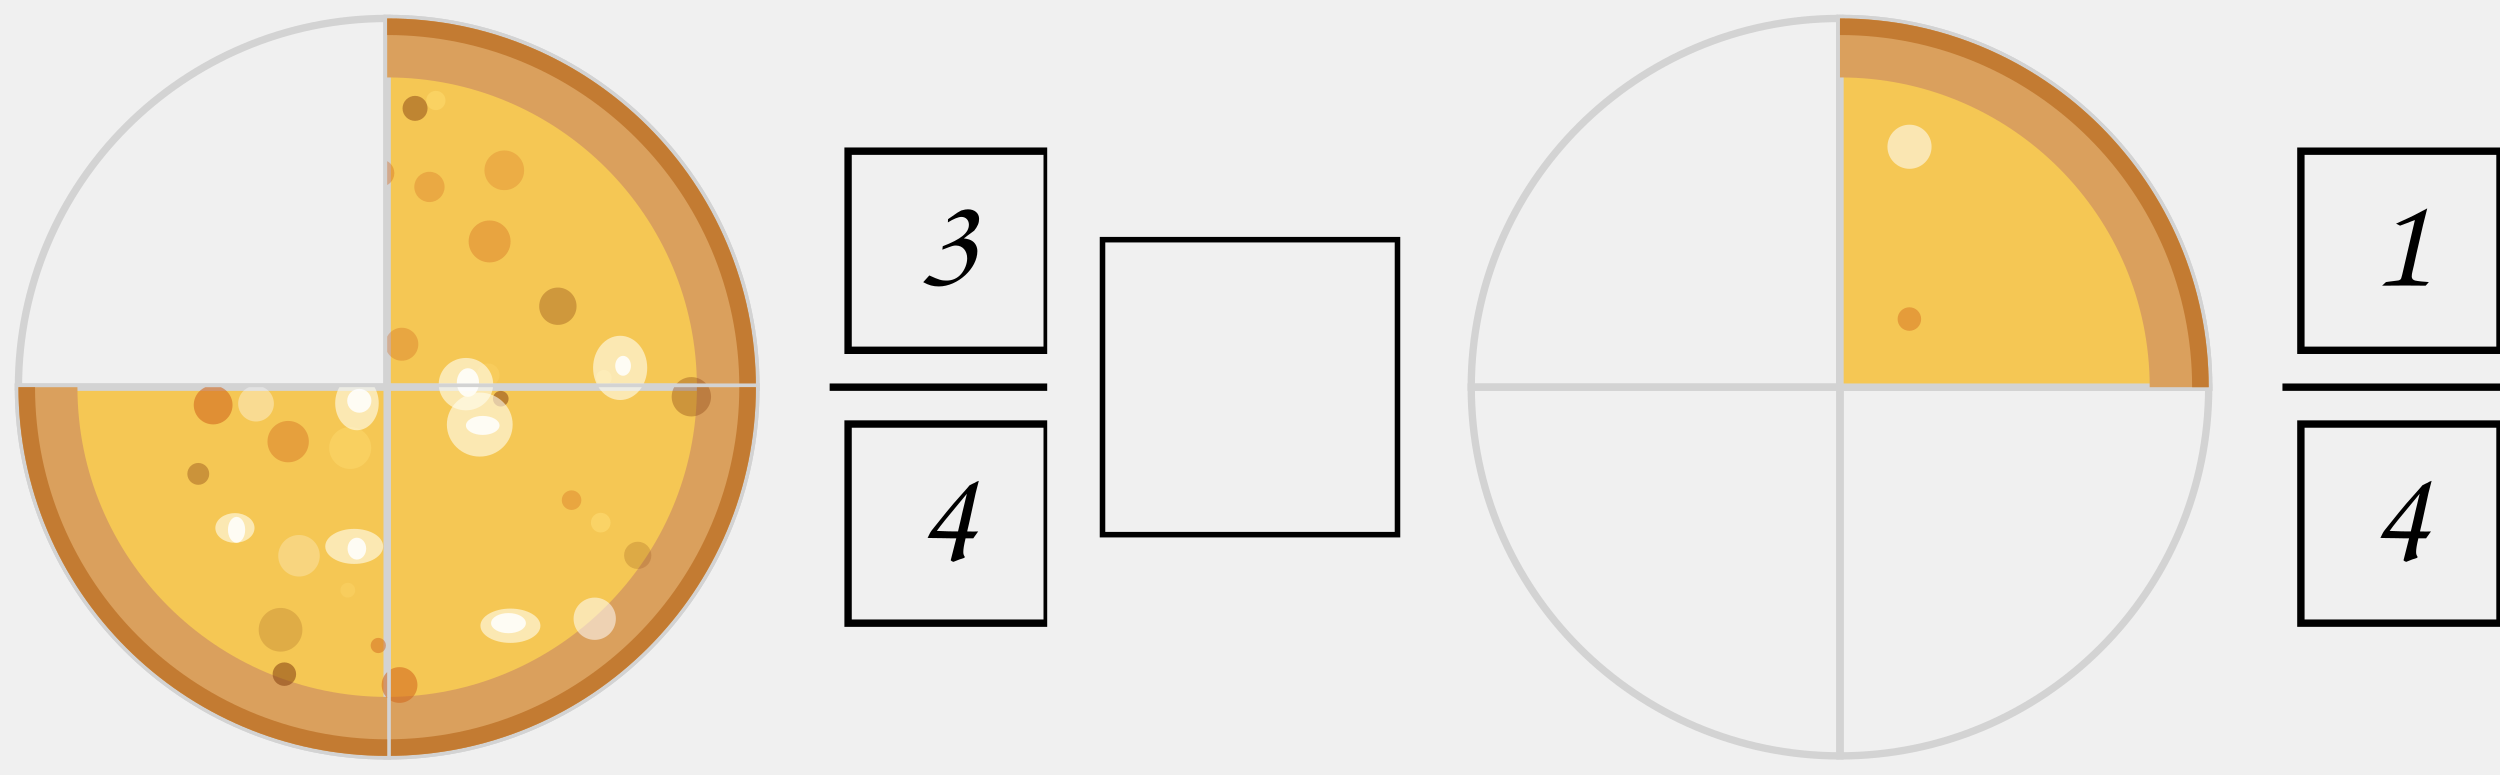
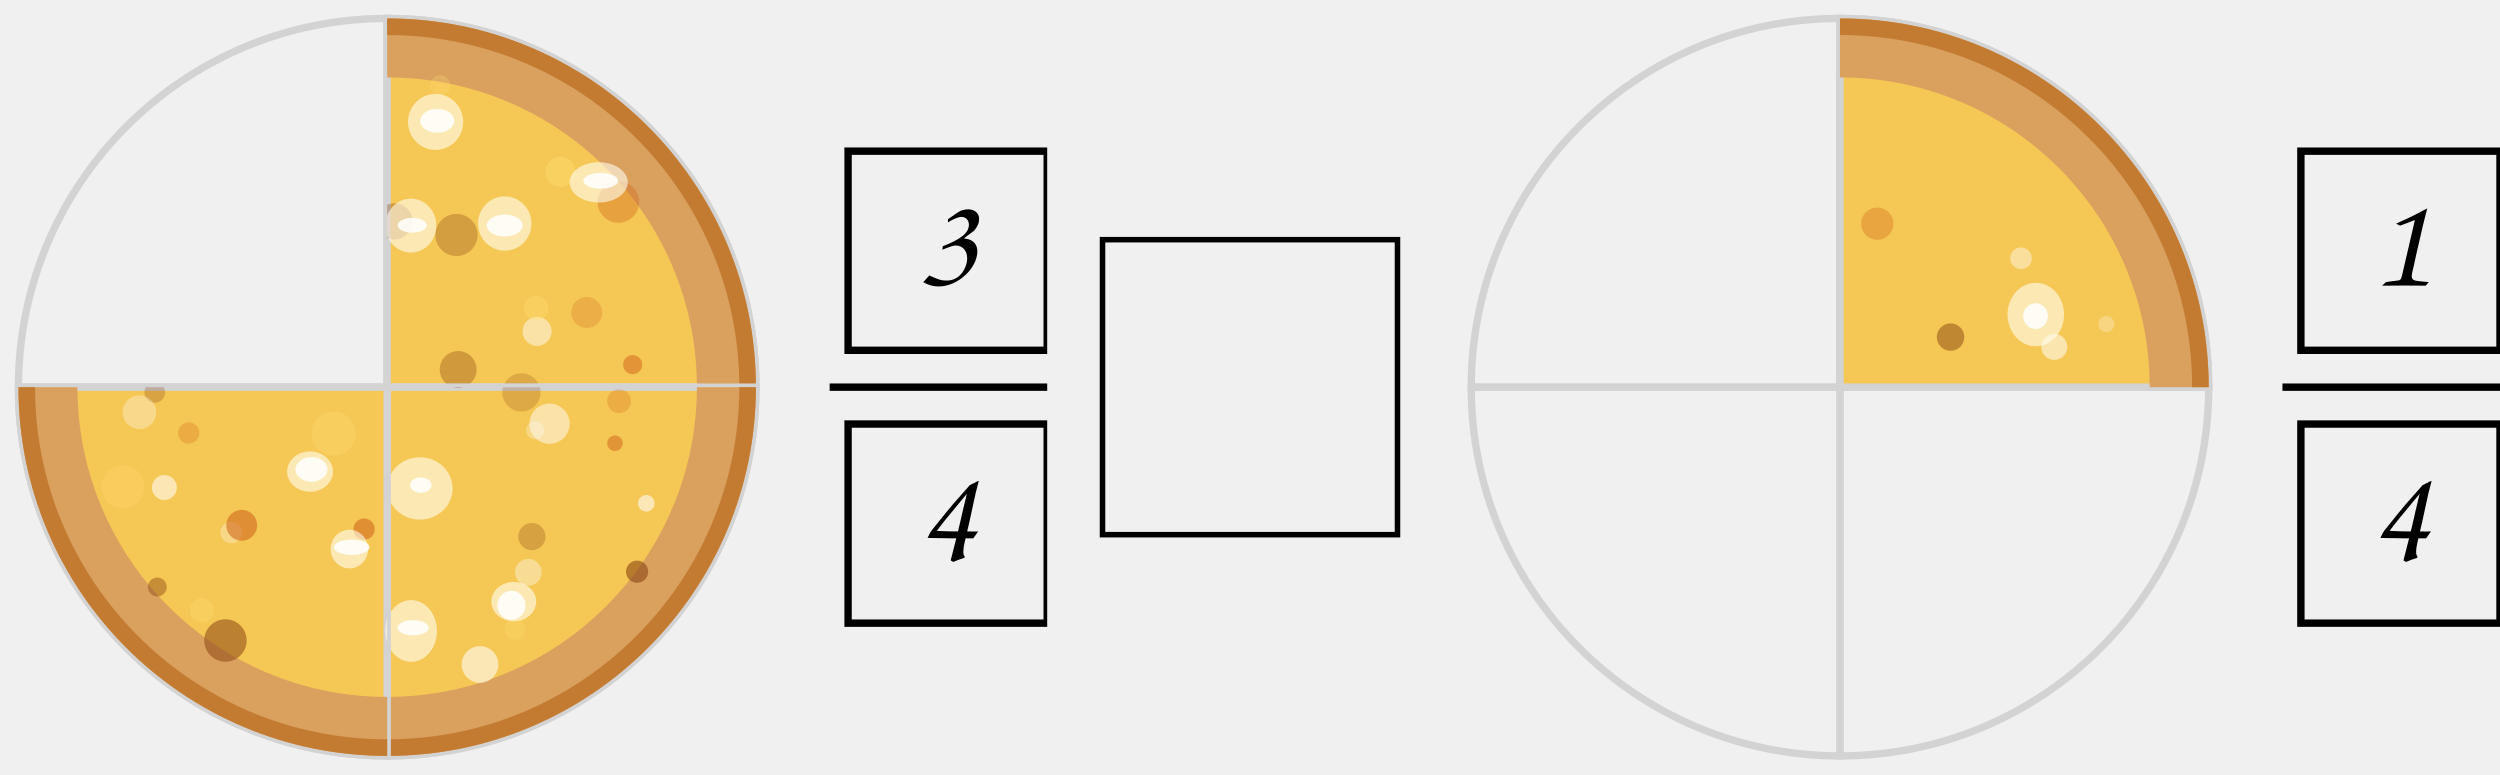
<svg xmlns="http://www.w3.org/2000/svg" xmlns:xlink="http://www.w3.org/1999/xlink" width="678.0" height="210.0">
  <svg x="0.0" y="0.0" width="284.0" height="210.0" viewBox="0 0 284.0 210">
    <defs>
-       <clipPath id="clip-4494200656-4494818256">
+       <clipPath id="clip-4536684368-4536260944">
        <path d="M105.0,105.0 L105.0,5.0 A100,100,0,0,1,205.0,105.0 Z" fill="none" />
      </clipPath>
-       <clipPath id="clip-4494200656-4494803408">
+       <clipPath id="clip-4536684368-4536268624">
        <path d="M105.0,105.0 L205.0,105.0 A100,100,0,0,1,105.0,205.0 Z" fill="none" />
      </clipPath>
-       <clipPath id="clip-4494200656-4494425424">
+       <clipPath id="clip-4536684368-4537142992">
        <path d="M105.0,105.0 L105.0,205.0 A100,100,0,0,1,5.0,105 Z" fill="none" />
      </clipPath>
    </defs>
    <g>
      <path d="M105.0,105.0 L105.0,5.0 A100,100,0,0,1,205.0,105.0 Z" fill="none" stroke="lightgray" stroke-width="2" />
      <path d="M105.0,105.0 L205.0,105.0 A100,100,0,0,1,105.0,205.0 Z" fill="none" stroke="lightgray" stroke-width="2" />
      <path d="M105.0,105.0 L105.0,205.0 A100,100,0,0,1,5.0,105 Z" fill="none" stroke="lightgray" stroke-width="2" />
      <path d="M105.0,105.0 L5.0,105 A100,100,0,0,1,105,5.0 Z" fill="none" stroke="lightgray" stroke-width="2" />
      <path d="M105.0,105.0 L105.0,5.0 A100,100,0,0,1,205.0,105.0 Z" fill="#F5C754" stroke="lightgray" stroke-width="2" />
-       <use xlink:href="#clip-4494200656-4494818256" />
-       <g clip-path="url(#clip-4494200656-4494818256)">
-         <circle cx="105.0" cy="105.0" r="92" stroke="#DAA05D" stroke-width="16" fill="none" />
-         <circle cx="105.0" cy="105.0" r="98" stroke="#C37B32" stroke-width="5" fill="none" />
-         <circle cx="78.151" cy="119.767" r="5.613" fill="#D2691E" fill-opacity="0.412" />
-         <circle cx="163.77" cy="102.479" r="2.125" fill="#FFDE75" fill-opacity="0.495" />
-         <circle cx="155.007" cy="135.643" r="2.653" fill="#D2691E" fill-opacity="0.355" />
-         <circle cx="112.562" cy="29.391" r="3.392" fill="#8B4513" fill-opacity="0.511" />
-         <circle cx="77.299" cy="45.277" r="2.66" fill="#FFFFFF" fill-opacity="0.486" />
-         <circle cx="77.12" cy="182.833" r="3.187" fill="#8B4513" fill-opacity="0.579" />
-         <circle cx="81.381" cy="55.018" r="3.438" fill="#8B4513" fill-opacity="0.235" />
-         <circle cx="187.499" cy="107.602" r="5.339" fill="#8B4513" fill-opacity="0.38" />
-         <circle cx="85.606" cy="47.74" r="3.437" fill="#FFFFFF" fill-opacity="0.568" />
-         <circle cx="90.513" cy="90.978" r="4.844" fill="#FFDE75" fill-opacity="0.544" />
-         <circle cx="151.296" cy="83.05" r="5.067" fill="#8B4513" fill-opacity="0.361" />
-         <circle cx="108.357" cy="185.775" r="4.852" fill="#D2691E" fill-opacity="0.576" />
-         <circle cx="93.016" cy="63.922" r="2.199" fill="#D2691E" fill-opacity="0.329" />
-         <circle cx="92.295" cy="94.89" r="3.527" fill="#FFDE75" fill-opacity="0.549" />
-         <circle cx="53.68" cy="68.686" r="5.084" fill="#FFDE75" fill-opacity="0.363" />
-         <circle cx="86.047" cy="54.649" r="4.188" fill="#FFDE75" fill-opacity="0.52" />
-         <circle cx="94.972" cy="121.491" r="5.695" fill="#FFDE75" fill-opacity="0.391" />
-         <circle cx="76.084" cy="170.795" r="5.931" fill="#8B4513" fill-opacity="0.204" />
-         <circle cx="132.78" cy="65.481" r="5.688" fill="#D2691E" fill-opacity="0.368" />
-         <circle cx="94.325" cy="160.06" r="2.006" fill="#FFDE75" fill-opacity="0.264" />
-         <circle cx="22.394" cy="89.059" r="4.015" fill="#FFFFFF" fill-opacity="0.469" />
-         <circle cx="118.206" cy="27.254" r="2.615" fill="#FFDE75" fill-opacity="0.459" />
-         <circle cx="63.929" cy="45.649" r="5.187" fill="#FFDE75" fill-opacity="0.249" />
-         <circle cx="116.464" cy="50.695" r="4.112" fill="#D2691E" fill-opacity="0.311" />
-         <circle cx="53.773" cy="128.52" r="2.967" fill="#8B4513" fill-opacity="0.397" />
-         <circle cx="132.368" cy="101.677" r="3.1" fill="#FFDE75" fill-opacity="0.26" />
-         <circle cx="103.263" cy="46.945" r="3.682" fill="#D2691E" fill-opacity="0.387" />
-         <circle cx="136.764" cy="46.19" r="5.384" fill="#D2691E" fill-opacity="0.272" />
-         <circle cx="70.651" cy="77.702" r="2.808" fill="#8B4513" fill-opacity="0.35" />
-         <circle cx="172.95" cy="150.616" r="3.7" fill="#8B4513" fill-opacity="0.224" />
-         <circle cx="24.948" cy="96.391" r="5.582" fill="#FFFFFF" fill-opacity="0.398" />
-         <circle cx="94.677" cy="54.671" r="2.409" fill="#FFFFFF" fill-opacity="0.501" />
-         <circle cx="102.594" cy="175.056" r="2.065" fill="#D2691E" fill-opacity="0.502" />
-         <circle cx="78.395" cy="85.491" r="3.508" fill="#8B4513" fill-opacity="0.221" />
-         <circle cx="91.585" cy="62.884" r="5.483" fill="#D2691E" fill-opacity="0.399" />
-         <circle cx="74.369" cy="98.051" r="5.039" fill="#8B4513" fill-opacity="0.464" />
-         <circle cx="81.093" cy="150.724" r="5.633" fill="#FFFFFF" fill-opacity="0.25" />
-         <circle cx="71.423" cy="78.966" r="4.692" fill="#8B4513" fill-opacity="0.327" />
-         <circle cx="57.805" cy="109.838" r="5.261" fill="#D2691E" fill-opacity="0.587" />
-         <circle cx="69.432" cy="109.468" r="4.844" fill="#FFFFFF" fill-opacity="0.367" />
-         <circle cx="108.977" cy="93.356" r="4.477" fill="#D2691E" fill-opacity="0.344" />
-         <circle cx="96.648" cy="97.767" r="4.054" fill="#FFDE75" fill-opacity="0.345" />
-         <circle cx="135.805" cy="108.135" r="2.124" fill="#8B4513" fill-opacity="0.541" />
-         <circle cx="161.288" cy="167.802" r="5.736" fill="#FFFFFF" fill-opacity="0.53" />
-         <circle cx="162.918" cy="141.738" r="2.663" fill="#FFDE75" fill-opacity="0.538" />
-         <ellipse cx="34.519" cy="92.431" rx="7.906" ry="5.3" fill="#FFFDF0" fill-opacity="0.6" />
-         <ellipse cx="34.826" cy="93.147" rx="2.628" ry="3.499" fill="#FFFFFF" fill-opacity="0.85" />
-         <ellipse cx="63.713" cy="143.185" rx="5.313" ry="4.024" fill="#FFFDF0" fill-opacity="0.6" />
-         <ellipse cx="64.156" cy="143.681" rx="2.335" ry="3.509" fill="#FFFFFF" fill-opacity="0.85" />
-         <ellipse cx="96.059" cy="148.183" rx="7.852" ry="4.755" fill="#FFFDF0" fill-opacity="0.6" />
-         <ellipse cx="96.784" cy="148.795" rx="2.522" ry="2.969" fill="#FFFFFF" fill-opacity="0.85" />
-         <ellipse cx="168.186" cy="99.774" rx="7.341" ry="8.712" fill="#FFFDF0" fill-opacity="0.6" />
-         <ellipse cx="168.98" cy="99.206" rx="2.138" ry="2.701" fill="#FFFFFF" fill-opacity="0.85" />
-         <ellipse cx="138.427" cy="169.703" rx="8.134" ry="4.654" fill="#FFFDF0" fill-opacity="0.6" />
-         <ellipse cx="137.898" cy="168.994" rx="4.725" ry="2.734" fill="#FFFFFF" fill-opacity="0.85" />
-         <ellipse cx="65.629" cy="78.243" rx="8.269" ry="7.251" fill="#FFFDF0" fill-opacity="0.6" />
-         <ellipse cx="66.324" cy="77.268" rx="4.072" ry="2.364" fill="#FFFFFF" fill-opacity="0.85" />
-         <ellipse cx="126.367" cy="104.179" rx="7.387" ry="7.104" fill="#FFFDF0" fill-opacity="0.6" />
-         <ellipse cx="126.903" cy="103.745" rx="3.018" ry="3.89" fill="#FFFFFF" fill-opacity="0.85" />
-         <ellipse cx="96.809" cy="109.345" rx="5.907" ry="7.334" fill="#FFFDF0" fill-opacity="0.6" />
-         <ellipse cx="97.441" cy="108.697" rx="3.283" ry="3.236" fill="#FFFFFF" fill-opacity="0.85" />
-         <ellipse cx="130.112" cy="115.148" rx="8.922" ry="8.679" fill="#FFFDF0" fill-opacity="0.6" />
-         <ellipse cx="130.915" cy="115.375" rx="4.558" ry="2.578" fill="#FFFFFF" fill-opacity="0.85" />
+       <use xlink:href="#clip-4536684368-4536260944" />
+       <g clip-path="url(#clip-4536684368-4536260944)">
+         <circle cx="105.0" cy="105.0" r="92" stroke="#DAA05D" stroke-width="16" fill="none" />
+         <circle cx="105.0" cy="105.0" r="98" stroke="#C37B32" stroke-width="5" fill="none" />
+         <circle cx="141.404" cy="106.416" r="5.175" fill="#8B4513" fill-opacity="0.231" />
+         <circle cx="69.233" cy="31.624" r="5.596" fill="#FFDE75" fill-opacity="0.404" />
+         <circle cx="51.167" cy="117.432" r="2.892" fill="#D2691E" fill-opacity="0.289" />
+         <circle cx="149.039" cy="114.915" r="5.453" fill="#FFFFFF" fill-opacity="0.491" />
+         <circle cx="130.179" cy="180.21" r="4.974" fill="#FFFFFF" fill-opacity="0.563" />
+         <circle cx="69.912" cy="74.574" r="5.451" fill="#FFDE75" fill-opacity="0.563" />
+         <circle cx="62.697" cy="144.409" r="2.94" fill="#FFFFFF" fill-opacity="0.3" />
+         <circle cx="42.665" cy="159.186" r="2.564" fill="#8B4513" fill-opacity="0.432" />
+         <circle cx="159.123" cy="84.751" r="4.19" fill="#D2691E" fill-opacity="0.266" />
+         <circle cx="171.583" cy="98.896" r="2.59" fill="#D2691E" fill-opacity="0.536" />
+         <circle cx="143.279" cy="155.21" r="3.631" fill="#FFFFFF" fill-opacity="0.368" />
+         <circle cx="167.887" cy="108.814" r="3.236" fill="#D2691E" fill-opacity="0.277" />
+         <circle cx="139.673" cy="170.688" r="2.832" fill="#FFDE75" fill-opacity="0.248" />
+         <circle cx="166.787" cy="120.213" r="2.114" fill="#D2691E" fill-opacity="0.534" />
+         <circle cx="27.728" cy="79.037" r="3.387" fill="#8B4513" fill-opacity="0.366" />
+         <circle cx="90.93" cy="85.748" r="2.117" fill="#FFFFFF" fill-opacity="0.442" />
+         <circle cx="101.171" cy="40.341" r="2.309" fill="#8B4513" fill-opacity="0.225" />
+         <circle cx="144.247" cy="145.526" r="3.692" fill="#8B4513" fill-opacity="0.29" />
+         <circle cx="90.461" cy="117.59" r="5.996" fill="#FFDE75" fill-opacity="0.336" />
+         <circle cx="167.703" cy="54.781" r="5.634" fill="#D2691E" fill-opacity="0.402" />
+         <circle cx="35.965" cy="95.119" r="4.016" fill="#FFFFFF" fill-opacity="0.27" />
+         <circle cx="29.752" cy="87.903" r="3.14" fill="#D2691E" fill-opacity="0.595" />
+         <circle cx="93.399" cy="71.943" r="4.069" fill="#FFDE75" fill-opacity="0.261" />
+         <circle cx="41.966" cy="106.432" r="2.809" fill="#8B4513" fill-opacity="0.275" />
+         <circle cx="91.431" cy="40.724" r="5.286" fill="#8B4513" fill-opacity="0.458" />
+         <circle cx="151.984" cy="46.6" r="4.085" fill="#FFDE75" fill-opacity="0.422" />
+         <circle cx="119.379" cy="23.123" r="2.731" fill="#FFDE75" fill-opacity="0.256" />
+         <circle cx="145.654" cy="89.866" r="3.94" fill="#FFFFFF" fill-opacity="0.482" />
+         <circle cx="123.799" cy="63.726" r="5.718" fill="#8B4513" fill-opacity="0.314" />
+         <circle cx="22.931" cy="100.32" r="3.089" fill="#FFDE75" fill-opacity="0.466" />
+         <circle cx="61.141" cy="173.698" r="5.752" fill="#8B4513" fill-opacity="0.536" />
+         <circle cx="80.72" cy="65.61" r="5.323" fill="#8B4513" fill-opacity="0.313" />
+         <circle cx="98.749" cy="143.498" r="2.884" fill="#D2691E" fill-opacity="0.592" />
+         <circle cx="37.809" cy="111.799" r="4.546" fill="#FFFFFF" fill-opacity="0.33" />
+         <circle cx="145.412" cy="83.56" r="3.333" fill="#FFDE75" fill-opacity="0.376" />
+         <circle cx="145.14" cy="116.701" r="2.459" fill="#FFFFFF" fill-opacity="0.291" />
+         <circle cx="124.257" cy="100.213" r="5.001" fill="#8B4513" fill-opacity="0.355" />
+         <circle cx="44.577" cy="132.219" r="3.39" fill="#FFFFFF" fill-opacity="0.559" />
+         <circle cx="94.51" cy="81.534" r="3.904" fill="#FFDE75" fill-opacity="0.241" />
+         <circle cx="54.708" cy="165.518" r="3.269" fill="#FFDE75" fill-opacity="0.281" />
+         <circle cx="172.78" cy="155.041" r="3.014" fill="#8B4513" fill-opacity="0.592" />
+         <circle cx="106.946" cy="60.044" r="4.92" fill="#8B4513" fill-opacity="0.336" />
+         <circle cx="175.272" cy="136.504" r="2.253" fill="#FFFFFF" fill-opacity="0.57" />
+         <circle cx="33.335" cy="132.029" r="5.828" fill="#FFDE75" fill-opacity="0.296" />
+         <circle cx="65.559" cy="142.464" r="4.183" fill="#D2691E" fill-opacity="0.595" />
+         <ellipse cx="111.499" cy="171.115" rx="7.013" ry="8.377" fill="#FFFDF0" fill-opacity="0.6" />
+         <ellipse cx="112.012" cy="170.247" rx="4.239" ry="2.077" fill="#FFFFFF" fill-opacity="0.85" />
+         <ellipse cx="118.133" cy="33.063" rx="7.493" ry="7.594" fill="#FFFDF0" fill-opacity="0.6" />
+         <ellipse cx="118.591" cy="32.755" rx="4.616" ry="3.238" fill="#FFFFFF" fill-opacity="0.85" />
+         <ellipse cx="94.751" cy="148.913" rx="5.082" ry="5.24" fill="#FFFDF0" fill-opacity="0.6" />
+         <ellipse cx="95.388" cy="148.42" rx="4.823" ry="2.086" fill="#FFFFFF" fill-opacity="0.85" />
+         <ellipse cx="84.077" cy="127.895" rx="6.218" ry="5.477" fill="#FFFDF0" fill-opacity="0.6" />
+         <ellipse cx="84.466" cy="127.298" rx="4.351" ry="3.349" fill="#FFFFFF" fill-opacity="0.85" />
+         <ellipse cx="139.333" cy="163.162" rx="6.09" ry="5.335" fill="#FFFDF0" fill-opacity="0.6" />
+         <ellipse cx="138.696" cy="164.148" rx="3.824" ry="3.933" fill="#FFFFFF" fill-opacity="0.85" />
+         <ellipse cx="136.888" cy="60.623" rx="7.248" ry="7.368" fill="#FFFDF0" fill-opacity="0.6" />
+         <ellipse cx="136.882" cy="61.168" rx="4.874" ry="2.979" fill="#FFFFFF" fill-opacity="0.85" />
+         <ellipse cx="111.414" cy="61.181" rx="6.917" ry="7.32" fill="#FFFDF0" fill-opacity="0.6" />
+         <ellipse cx="111.809" cy="61.102" rx="3.955" ry="2.013" fill="#FFFFFF" fill-opacity="0.85" />
+         <ellipse cx="162.367" cy="49.46" rx="7.878" ry="5.466" fill="#FFFDF0" fill-opacity="0.6" />
+         <ellipse cx="162.899" cy="49.03" rx="4.717" ry="2.146" fill="#FFFFFF" fill-opacity="0.85" />
+         <ellipse cx="113.876" cy="132.468" rx="8.869" ry="8.462" fill="#FFFDF0" fill-opacity="0.6" />
+         <ellipse cx="114.134" cy="131.556" rx="2.914" ry="2.09" fill="#FFFFFF" fill-opacity="0.85" />
      </g>
      <path d="M105.0,105.0 L205.0,105.0 A100,100,0,0,1,105.0,205.0 Z" fill="#F5C754" stroke="lightgray" stroke-width="2" />
-       <use xlink:href="#clip-4494200656-4494803408" />
-       <g clip-path="url(#clip-4494200656-4494803408)">
-         <circle cx="105.0" cy="105.0" r="92" stroke="#DAA05D" stroke-width="16" fill="none" />
-         <circle cx="105.0" cy="105.0" r="98" stroke="#C37B32" stroke-width="5" fill="none" />
-         <circle cx="78.151" cy="119.767" r="5.613" fill="#D2691E" fill-opacity="0.412" />
-         <circle cx="163.77" cy="102.479" r="2.125" fill="#FFDE75" fill-opacity="0.495" />
-         <circle cx="155.007" cy="135.643" r="2.653" fill="#D2691E" fill-opacity="0.355" />
-         <circle cx="112.562" cy="29.391" r="3.392" fill="#8B4513" fill-opacity="0.511" />
-         <circle cx="77.299" cy="45.277" r="2.66" fill="#FFFFFF" fill-opacity="0.486" />
-         <circle cx="77.12" cy="182.833" r="3.187" fill="#8B4513" fill-opacity="0.579" />
-         <circle cx="81.381" cy="55.018" r="3.438" fill="#8B4513" fill-opacity="0.235" />
-         <circle cx="187.499" cy="107.602" r="5.339" fill="#8B4513" fill-opacity="0.38" />
-         <circle cx="85.606" cy="47.74" r="3.437" fill="#FFFFFF" fill-opacity="0.568" />
-         <circle cx="90.513" cy="90.978" r="4.844" fill="#FFDE75" fill-opacity="0.544" />
-         <circle cx="151.296" cy="83.05" r="5.067" fill="#8B4513" fill-opacity="0.361" />
-         <circle cx="108.357" cy="185.775" r="4.852" fill="#D2691E" fill-opacity="0.576" />
-         <circle cx="93.016" cy="63.922" r="2.199" fill="#D2691E" fill-opacity="0.329" />
-         <circle cx="92.295" cy="94.89" r="3.527" fill="#FFDE75" fill-opacity="0.549" />
-         <circle cx="53.68" cy="68.686" r="5.084" fill="#FFDE75" fill-opacity="0.363" />
-         <circle cx="86.047" cy="54.649" r="4.188" fill="#FFDE75" fill-opacity="0.52" />
-         <circle cx="94.972" cy="121.491" r="5.695" fill="#FFDE75" fill-opacity="0.391" />
-         <circle cx="76.084" cy="170.795" r="5.931" fill="#8B4513" fill-opacity="0.204" />
-         <circle cx="132.78" cy="65.481" r="5.688" fill="#D2691E" fill-opacity="0.368" />
-         <circle cx="94.325" cy="160.06" r="2.006" fill="#FFDE75" fill-opacity="0.264" />
-         <circle cx="22.394" cy="89.059" r="4.015" fill="#FFFFFF" fill-opacity="0.469" />
-         <circle cx="118.206" cy="27.254" r="2.615" fill="#FFDE75" fill-opacity="0.459" />
-         <circle cx="63.929" cy="45.649" r="5.187" fill="#FFDE75" fill-opacity="0.249" />
-         <circle cx="116.464" cy="50.695" r="4.112" fill="#D2691E" fill-opacity="0.311" />
-         <circle cx="53.773" cy="128.52" r="2.967" fill="#8B4513" fill-opacity="0.397" />
-         <circle cx="132.368" cy="101.677" r="3.1" fill="#FFDE75" fill-opacity="0.26" />
-         <circle cx="103.263" cy="46.945" r="3.682" fill="#D2691E" fill-opacity="0.387" />
-         <circle cx="136.764" cy="46.19" r="5.384" fill="#D2691E" fill-opacity="0.272" />
-         <circle cx="70.651" cy="77.702" r="2.808" fill="#8B4513" fill-opacity="0.35" />
-         <circle cx="172.95" cy="150.616" r="3.7" fill="#8B4513" fill-opacity="0.224" />
-         <circle cx="24.948" cy="96.391" r="5.582" fill="#FFFFFF" fill-opacity="0.398" />
-         <circle cx="94.677" cy="54.671" r="2.409" fill="#FFFFFF" fill-opacity="0.501" />
-         <circle cx="102.594" cy="175.056" r="2.065" fill="#D2691E" fill-opacity="0.502" />
-         <circle cx="78.395" cy="85.491" r="3.508" fill="#8B4513" fill-opacity="0.221" />
-         <circle cx="91.585" cy="62.884" r="5.483" fill="#D2691E" fill-opacity="0.399" />
-         <circle cx="74.369" cy="98.051" r="5.039" fill="#8B4513" fill-opacity="0.464" />
-         <circle cx="81.093" cy="150.724" r="5.633" fill="#FFFFFF" fill-opacity="0.25" />
-         <circle cx="71.423" cy="78.966" r="4.692" fill="#8B4513" fill-opacity="0.327" />
-         <circle cx="57.805" cy="109.838" r="5.261" fill="#D2691E" fill-opacity="0.587" />
-         <circle cx="69.432" cy="109.468" r="4.844" fill="#FFFFFF" fill-opacity="0.367" />
-         <circle cx="108.977" cy="93.356" r="4.477" fill="#D2691E" fill-opacity="0.344" />
-         <circle cx="96.648" cy="97.767" r="4.054" fill="#FFDE75" fill-opacity="0.345" />
-         <circle cx="135.805" cy="108.135" r="2.124" fill="#8B4513" fill-opacity="0.541" />
-         <circle cx="161.288" cy="167.802" r="5.736" fill="#FFFFFF" fill-opacity="0.53" />
-         <circle cx="162.918" cy="141.738" r="2.663" fill="#FFDE75" fill-opacity="0.538" />
-         <ellipse cx="34.519" cy="92.431" rx="7.906" ry="5.3" fill="#FFFDF0" fill-opacity="0.6" />
-         <ellipse cx="34.826" cy="93.147" rx="2.628" ry="3.499" fill="#FFFFFF" fill-opacity="0.85" />
-         <ellipse cx="63.713" cy="143.185" rx="5.313" ry="4.024" fill="#FFFDF0" fill-opacity="0.6" />
-         <ellipse cx="64.156" cy="143.681" rx="2.335" ry="3.509" fill="#FFFFFF" fill-opacity="0.85" />
-         <ellipse cx="96.059" cy="148.183" rx="7.852" ry="4.755" fill="#FFFDF0" fill-opacity="0.6" />
-         <ellipse cx="96.784" cy="148.795" rx="2.522" ry="2.969" fill="#FFFFFF" fill-opacity="0.85" />
-         <ellipse cx="168.186" cy="99.774" rx="7.341" ry="8.712" fill="#FFFDF0" fill-opacity="0.6" />
-         <ellipse cx="168.98" cy="99.206" rx="2.138" ry="2.701" fill="#FFFFFF" fill-opacity="0.85" />
-         <ellipse cx="138.427" cy="169.703" rx="8.134" ry="4.654" fill="#FFFDF0" fill-opacity="0.6" />
-         <ellipse cx="137.898" cy="168.994" rx="4.725" ry="2.734" fill="#FFFFFF" fill-opacity="0.85" />
-         <ellipse cx="65.629" cy="78.243" rx="8.269" ry="7.251" fill="#FFFDF0" fill-opacity="0.6" />
-         <ellipse cx="66.324" cy="77.268" rx="4.072" ry="2.364" fill="#FFFFFF" fill-opacity="0.85" />
-         <ellipse cx="126.367" cy="104.179" rx="7.387" ry="7.104" fill="#FFFDF0" fill-opacity="0.6" />
-         <ellipse cx="126.903" cy="103.745" rx="3.018" ry="3.89" fill="#FFFFFF" fill-opacity="0.85" />
-         <ellipse cx="96.809" cy="109.345" rx="5.907" ry="7.334" fill="#FFFDF0" fill-opacity="0.6" />
-         <ellipse cx="97.441" cy="108.697" rx="3.283" ry="3.236" fill="#FFFFFF" fill-opacity="0.85" />
-         <ellipse cx="130.112" cy="115.148" rx="8.922" ry="8.679" fill="#FFFDF0" fill-opacity="0.6" />
-         <ellipse cx="130.915" cy="115.375" rx="4.558" ry="2.578" fill="#FFFFFF" fill-opacity="0.85" />
+       <use xlink:href="#clip-4536684368-4536268624" />
+       <g clip-path="url(#clip-4536684368-4536268624)">
+         <circle cx="105.0" cy="105.0" r="92" stroke="#DAA05D" stroke-width="16" fill="none" />
+         <circle cx="105.0" cy="105.0" r="98" stroke="#C37B32" stroke-width="5" fill="none" />
+         <circle cx="141.404" cy="106.416" r="5.175" fill="#8B4513" fill-opacity="0.231" />
+         <circle cx="69.233" cy="31.624" r="5.596" fill="#FFDE75" fill-opacity="0.404" />
+         <circle cx="51.167" cy="117.432" r="2.892" fill="#D2691E" fill-opacity="0.289" />
+         <circle cx="149.039" cy="114.915" r="5.453" fill="#FFFFFF" fill-opacity="0.491" />
+         <circle cx="130.179" cy="180.21" r="4.974" fill="#FFFFFF" fill-opacity="0.563" />
+         <circle cx="69.912" cy="74.574" r="5.451" fill="#FFDE75" fill-opacity="0.563" />
+         <circle cx="62.697" cy="144.409" r="2.94" fill="#FFFFFF" fill-opacity="0.3" />
+         <circle cx="42.665" cy="159.186" r="2.564" fill="#8B4513" fill-opacity="0.432" />
+         <circle cx="159.123" cy="84.751" r="4.19" fill="#D2691E" fill-opacity="0.266" />
+         <circle cx="171.583" cy="98.896" r="2.59" fill="#D2691E" fill-opacity="0.536" />
+         <circle cx="143.279" cy="155.21" r="3.631" fill="#FFFFFF" fill-opacity="0.368" />
+         <circle cx="167.887" cy="108.814" r="3.236" fill="#D2691E" fill-opacity="0.277" />
+         <circle cx="139.673" cy="170.688" r="2.832" fill="#FFDE75" fill-opacity="0.248" />
+         <circle cx="166.787" cy="120.213" r="2.114" fill="#D2691E" fill-opacity="0.534" />
+         <circle cx="27.728" cy="79.037" r="3.387" fill="#8B4513" fill-opacity="0.366" />
+         <circle cx="90.93" cy="85.748" r="2.117" fill="#FFFFFF" fill-opacity="0.442" />
+         <circle cx="101.171" cy="40.341" r="2.309" fill="#8B4513" fill-opacity="0.225" />
+         <circle cx="144.247" cy="145.526" r="3.692" fill="#8B4513" fill-opacity="0.29" />
+         <circle cx="90.461" cy="117.59" r="5.996" fill="#FFDE75" fill-opacity="0.336" />
+         <circle cx="167.703" cy="54.781" r="5.634" fill="#D2691E" fill-opacity="0.402" />
+         <circle cx="35.965" cy="95.119" r="4.016" fill="#FFFFFF" fill-opacity="0.27" />
+         <circle cx="29.752" cy="87.903" r="3.14" fill="#D2691E" fill-opacity="0.595" />
+         <circle cx="93.399" cy="71.943" r="4.069" fill="#FFDE75" fill-opacity="0.261" />
+         <circle cx="41.966" cy="106.432" r="2.809" fill="#8B4513" fill-opacity="0.275" />
+         <circle cx="91.431" cy="40.724" r="5.286" fill="#8B4513" fill-opacity="0.458" />
+         <circle cx="151.984" cy="46.6" r="4.085" fill="#FFDE75" fill-opacity="0.422" />
+         <circle cx="119.379" cy="23.123" r="2.731" fill="#FFDE75" fill-opacity="0.256" />
+         <circle cx="145.654" cy="89.866" r="3.94" fill="#FFFFFF" fill-opacity="0.482" />
+         <circle cx="123.799" cy="63.726" r="5.718" fill="#8B4513" fill-opacity="0.314" />
+         <circle cx="22.931" cy="100.32" r="3.089" fill="#FFDE75" fill-opacity="0.466" />
+         <circle cx="61.141" cy="173.698" r="5.752" fill="#8B4513" fill-opacity="0.536" />
+         <circle cx="80.72" cy="65.61" r="5.323" fill="#8B4513" fill-opacity="0.313" />
+         <circle cx="98.749" cy="143.498" r="2.884" fill="#D2691E" fill-opacity="0.592" />
+         <circle cx="37.809" cy="111.799" r="4.546" fill="#FFFFFF" fill-opacity="0.33" />
+         <circle cx="145.412" cy="83.56" r="3.333" fill="#FFDE75" fill-opacity="0.376" />
+         <circle cx="145.14" cy="116.701" r="2.459" fill="#FFFFFF" fill-opacity="0.291" />
+         <circle cx="124.257" cy="100.213" r="5.001" fill="#8B4513" fill-opacity="0.355" />
+         <circle cx="44.577" cy="132.219" r="3.39" fill="#FFFFFF" fill-opacity="0.559" />
+         <circle cx="94.51" cy="81.534" r="3.904" fill="#FFDE75" fill-opacity="0.241" />
+         <circle cx="54.708" cy="165.518" r="3.269" fill="#FFDE75" fill-opacity="0.281" />
+         <circle cx="172.78" cy="155.041" r="3.014" fill="#8B4513" fill-opacity="0.592" />
+         <circle cx="106.946" cy="60.044" r="4.92" fill="#8B4513" fill-opacity="0.336" />
+         <circle cx="175.272" cy="136.504" r="2.253" fill="#FFFFFF" fill-opacity="0.57" />
+         <circle cx="33.335" cy="132.029" r="5.828" fill="#FFDE75" fill-opacity="0.296" />
+         <circle cx="65.559" cy="142.464" r="4.183" fill="#D2691E" fill-opacity="0.595" />
+         <ellipse cx="111.499" cy="171.115" rx="7.013" ry="8.377" fill="#FFFDF0" fill-opacity="0.6" />
+         <ellipse cx="112.012" cy="170.247" rx="4.239" ry="2.077" fill="#FFFFFF" fill-opacity="0.85" />
+         <ellipse cx="118.133" cy="33.063" rx="7.493" ry="7.594" fill="#FFFDF0" fill-opacity="0.6" />
+         <ellipse cx="118.591" cy="32.755" rx="4.616" ry="3.238" fill="#FFFFFF" fill-opacity="0.85" />
+         <ellipse cx="94.751" cy="148.913" rx="5.082" ry="5.24" fill="#FFFDF0" fill-opacity="0.6" />
+         <ellipse cx="95.388" cy="148.42" rx="4.823" ry="2.086" fill="#FFFFFF" fill-opacity="0.85" />
+         <ellipse cx="84.077" cy="127.895" rx="6.218" ry="5.477" fill="#FFFDF0" fill-opacity="0.6" />
+         <ellipse cx="84.466" cy="127.298" rx="4.351" ry="3.349" fill="#FFFFFF" fill-opacity="0.85" />
+         <ellipse cx="139.333" cy="163.162" rx="6.09" ry="5.335" fill="#FFFDF0" fill-opacity="0.6" />
+         <ellipse cx="138.696" cy="164.148" rx="3.824" ry="3.933" fill="#FFFFFF" fill-opacity="0.85" />
+         <ellipse cx="136.888" cy="60.623" rx="7.248" ry="7.368" fill="#FFFDF0" fill-opacity="0.6" />
+         <ellipse cx="136.882" cy="61.168" rx="4.874" ry="2.979" fill="#FFFFFF" fill-opacity="0.85" />
+         <ellipse cx="111.414" cy="61.181" rx="6.917" ry="7.32" fill="#FFFDF0" fill-opacity="0.6" />
+         <ellipse cx="111.809" cy="61.102" rx="3.955" ry="2.013" fill="#FFFFFF" fill-opacity="0.85" />
+         <ellipse cx="162.367" cy="49.46" rx="7.878" ry="5.466" fill="#FFFDF0" fill-opacity="0.6" />
+         <ellipse cx="162.899" cy="49.03" rx="4.717" ry="2.146" fill="#FFFFFF" fill-opacity="0.85" />
+         <ellipse cx="113.876" cy="132.468" rx="8.869" ry="8.462" fill="#FFFDF0" fill-opacity="0.6" />
+         <ellipse cx="114.134" cy="131.556" rx="2.914" ry="2.09" fill="#FFFFFF" fill-opacity="0.85" />
      </g>
      <path d="M105.0,105.0 L105.0,205.0 A100,100,0,0,1,5.0,105 Z" fill="#F5C754" stroke="lightgray" stroke-width="2" />
-       <use xlink:href="#clip-4494200656-4494425424" />
-       <g clip-path="url(#clip-4494200656-4494425424)">
-         <circle cx="105.0" cy="105.0" r="92" stroke="#DAA05D" stroke-width="16" fill="none" />
-         <circle cx="105.0" cy="105.0" r="98" stroke="#C37B32" stroke-width="5" fill="none" />
-         <circle cx="78.151" cy="119.767" r="5.613" fill="#D2691E" fill-opacity="0.412" />
-         <circle cx="163.77" cy="102.479" r="2.125" fill="#FFDE75" fill-opacity="0.495" />
-         <circle cx="155.007" cy="135.643" r="2.653" fill="#D2691E" fill-opacity="0.355" />
-         <circle cx="112.562" cy="29.391" r="3.392" fill="#8B4513" fill-opacity="0.511" />
-         <circle cx="77.299" cy="45.277" r="2.66" fill="#FFFFFF" fill-opacity="0.486" />
-         <circle cx="77.12" cy="182.833" r="3.187" fill="#8B4513" fill-opacity="0.579" />
-         <circle cx="81.381" cy="55.018" r="3.438" fill="#8B4513" fill-opacity="0.235" />
-         <circle cx="187.499" cy="107.602" r="5.339" fill="#8B4513" fill-opacity="0.38" />
-         <circle cx="85.606" cy="47.74" r="3.437" fill="#FFFFFF" fill-opacity="0.568" />
-         <circle cx="90.513" cy="90.978" r="4.844" fill="#FFDE75" fill-opacity="0.544" />
-         <circle cx="151.296" cy="83.05" r="5.067" fill="#8B4513" fill-opacity="0.361" />
-         <circle cx="108.357" cy="185.775" r="4.852" fill="#D2691E" fill-opacity="0.576" />
-         <circle cx="93.016" cy="63.922" r="2.199" fill="#D2691E" fill-opacity="0.329" />
-         <circle cx="92.295" cy="94.89" r="3.527" fill="#FFDE75" fill-opacity="0.549" />
-         <circle cx="53.68" cy="68.686" r="5.084" fill="#FFDE75" fill-opacity="0.363" />
-         <circle cx="86.047" cy="54.649" r="4.188" fill="#FFDE75" fill-opacity="0.52" />
-         <circle cx="94.972" cy="121.491" r="5.695" fill="#FFDE75" fill-opacity="0.391" />
-         <circle cx="76.084" cy="170.795" r="5.931" fill="#8B4513" fill-opacity="0.204" />
-         <circle cx="132.78" cy="65.481" r="5.688" fill="#D2691E" fill-opacity="0.368" />
-         <circle cx="94.325" cy="160.06" r="2.006" fill="#FFDE75" fill-opacity="0.264" />
-         <circle cx="22.394" cy="89.059" r="4.015" fill="#FFFFFF" fill-opacity="0.469" />
-         <circle cx="118.206" cy="27.254" r="2.615" fill="#FFDE75" fill-opacity="0.459" />
-         <circle cx="63.929" cy="45.649" r="5.187" fill="#FFDE75" fill-opacity="0.249" />
-         <circle cx="116.464" cy="50.695" r="4.112" fill="#D2691E" fill-opacity="0.311" />
-         <circle cx="53.773" cy="128.52" r="2.967" fill="#8B4513" fill-opacity="0.397" />
-         <circle cx="132.368" cy="101.677" r="3.1" fill="#FFDE75" fill-opacity="0.26" />
-         <circle cx="103.263" cy="46.945" r="3.682" fill="#D2691E" fill-opacity="0.387" />
-         <circle cx="136.764" cy="46.19" r="5.384" fill="#D2691E" fill-opacity="0.272" />
-         <circle cx="70.651" cy="77.702" r="2.808" fill="#8B4513" fill-opacity="0.35" />
-         <circle cx="172.95" cy="150.616" r="3.7" fill="#8B4513" fill-opacity="0.224" />
-         <circle cx="24.948" cy="96.391" r="5.582" fill="#FFFFFF" fill-opacity="0.398" />
-         <circle cx="94.677" cy="54.671" r="2.409" fill="#FFFFFF" fill-opacity="0.501" />
-         <circle cx="102.594" cy="175.056" r="2.065" fill="#D2691E" fill-opacity="0.502" />
-         <circle cx="78.395" cy="85.491" r="3.508" fill="#8B4513" fill-opacity="0.221" />
-         <circle cx="91.585" cy="62.884" r="5.483" fill="#D2691E" fill-opacity="0.399" />
-         <circle cx="74.369" cy="98.051" r="5.039" fill="#8B4513" fill-opacity="0.464" />
-         <circle cx="81.093" cy="150.724" r="5.633" fill="#FFFFFF" fill-opacity="0.25" />
-         <circle cx="71.423" cy="78.966" r="4.692" fill="#8B4513" fill-opacity="0.327" />
-         <circle cx="57.805" cy="109.838" r="5.261" fill="#D2691E" fill-opacity="0.587" />
-         <circle cx="69.432" cy="109.468" r="4.844" fill="#FFFFFF" fill-opacity="0.367" />
-         <circle cx="108.977" cy="93.356" r="4.477" fill="#D2691E" fill-opacity="0.344" />
-         <circle cx="96.648" cy="97.767" r="4.054" fill="#FFDE75" fill-opacity="0.345" />
-         <circle cx="135.805" cy="108.135" r="2.124" fill="#8B4513" fill-opacity="0.541" />
-         <circle cx="161.288" cy="167.802" r="5.736" fill="#FFFFFF" fill-opacity="0.53" />
-         <circle cx="162.918" cy="141.738" r="2.663" fill="#FFDE75" fill-opacity="0.538" />
-         <ellipse cx="34.519" cy="92.431" rx="7.906" ry="5.3" fill="#FFFDF0" fill-opacity="0.6" />
-         <ellipse cx="34.826" cy="93.147" rx="2.628" ry="3.499" fill="#FFFFFF" fill-opacity="0.85" />
-         <ellipse cx="63.713" cy="143.185" rx="5.313" ry="4.024" fill="#FFFDF0" fill-opacity="0.6" />
-         <ellipse cx="64.156" cy="143.681" rx="2.335" ry="3.509" fill="#FFFFFF" fill-opacity="0.85" />
-         <ellipse cx="96.059" cy="148.183" rx="7.852" ry="4.755" fill="#FFFDF0" fill-opacity="0.6" />
-         <ellipse cx="96.784" cy="148.795" rx="2.522" ry="2.969" fill="#FFFFFF" fill-opacity="0.85" />
-         <ellipse cx="168.186" cy="99.774" rx="7.341" ry="8.712" fill="#FFFDF0" fill-opacity="0.6" />
-         <ellipse cx="168.98" cy="99.206" rx="2.138" ry="2.701" fill="#FFFFFF" fill-opacity="0.85" />
-         <ellipse cx="138.427" cy="169.703" rx="8.134" ry="4.654" fill="#FFFDF0" fill-opacity="0.6" />
-         <ellipse cx="137.898" cy="168.994" rx="4.725" ry="2.734" fill="#FFFFFF" fill-opacity="0.85" />
-         <ellipse cx="65.629" cy="78.243" rx="8.269" ry="7.251" fill="#FFFDF0" fill-opacity="0.6" />
-         <ellipse cx="66.324" cy="77.268" rx="4.072" ry="2.364" fill="#FFFFFF" fill-opacity="0.85" />
-         <ellipse cx="126.367" cy="104.179" rx="7.387" ry="7.104" fill="#FFFDF0" fill-opacity="0.6" />
-         <ellipse cx="126.903" cy="103.745" rx="3.018" ry="3.89" fill="#FFFFFF" fill-opacity="0.85" />
-         <ellipse cx="96.809" cy="109.345" rx="5.907" ry="7.334" fill="#FFFDF0" fill-opacity="0.6" />
-         <ellipse cx="97.441" cy="108.697" rx="3.283" ry="3.236" fill="#FFFFFF" fill-opacity="0.85" />
-         <ellipse cx="130.112" cy="115.148" rx="8.922" ry="8.679" fill="#FFFDF0" fill-opacity="0.6" />
-         <ellipse cx="130.915" cy="115.375" rx="4.558" ry="2.578" fill="#FFFFFF" fill-opacity="0.85" />
+       <use xlink:href="#clip-4536684368-4537142992" />
+       <g clip-path="url(#clip-4536684368-4537142992)">
+         <circle cx="105.0" cy="105.0" r="92" stroke="#DAA05D" stroke-width="16" fill="none" />
+         <circle cx="105.0" cy="105.0" r="98" stroke="#C37B32" stroke-width="5" fill="none" />
+         <circle cx="141.404" cy="106.416" r="5.175" fill="#8B4513" fill-opacity="0.231" />
+         <circle cx="69.233" cy="31.624" r="5.596" fill="#FFDE75" fill-opacity="0.404" />
+         <circle cx="51.167" cy="117.432" r="2.892" fill="#D2691E" fill-opacity="0.289" />
+         <circle cx="149.039" cy="114.915" r="5.453" fill="#FFFFFF" fill-opacity="0.491" />
+         <circle cx="130.179" cy="180.21" r="4.974" fill="#FFFFFF" fill-opacity="0.563" />
+         <circle cx="69.912" cy="74.574" r="5.451" fill="#FFDE75" fill-opacity="0.563" />
+         <circle cx="62.697" cy="144.409" r="2.94" fill="#FFFFFF" fill-opacity="0.3" />
+         <circle cx="42.665" cy="159.186" r="2.564" fill="#8B4513" fill-opacity="0.432" />
+         <circle cx="159.123" cy="84.751" r="4.19" fill="#D2691E" fill-opacity="0.266" />
+         <circle cx="171.583" cy="98.896" r="2.59" fill="#D2691E" fill-opacity="0.536" />
+         <circle cx="143.279" cy="155.21" r="3.631" fill="#FFFFFF" fill-opacity="0.368" />
+         <circle cx="167.887" cy="108.814" r="3.236" fill="#D2691E" fill-opacity="0.277" />
+         <circle cx="139.673" cy="170.688" r="2.832" fill="#FFDE75" fill-opacity="0.248" />
+         <circle cx="166.787" cy="120.213" r="2.114" fill="#D2691E" fill-opacity="0.534" />
+         <circle cx="27.728" cy="79.037" r="3.387" fill="#8B4513" fill-opacity="0.366" />
+         <circle cx="90.93" cy="85.748" r="2.117" fill="#FFFFFF" fill-opacity="0.442" />
+         <circle cx="101.171" cy="40.341" r="2.309" fill="#8B4513" fill-opacity="0.225" />
+         <circle cx="144.247" cy="145.526" r="3.692" fill="#8B4513" fill-opacity="0.29" />
+         <circle cx="90.461" cy="117.59" r="5.996" fill="#FFDE75" fill-opacity="0.336" />
+         <circle cx="167.703" cy="54.781" r="5.634" fill="#D2691E" fill-opacity="0.402" />
+         <circle cx="35.965" cy="95.119" r="4.016" fill="#FFFFFF" fill-opacity="0.27" />
+         <circle cx="29.752" cy="87.903" r="3.14" fill="#D2691E" fill-opacity="0.595" />
+         <circle cx="93.399" cy="71.943" r="4.069" fill="#FFDE75" fill-opacity="0.261" />
+         <circle cx="41.966" cy="106.432" r="2.809" fill="#8B4513" fill-opacity="0.275" />
+         <circle cx="91.431" cy="40.724" r="5.286" fill="#8B4513" fill-opacity="0.458" />
+         <circle cx="151.984" cy="46.6" r="4.085" fill="#FFDE75" fill-opacity="0.422" />
+         <circle cx="119.379" cy="23.123" r="2.731" fill="#FFDE75" fill-opacity="0.256" />
+         <circle cx="145.654" cy="89.866" r="3.94" fill="#FFFFFF" fill-opacity="0.482" />
+         <circle cx="123.799" cy="63.726" r="5.718" fill="#8B4513" fill-opacity="0.314" />
+         <circle cx="22.931" cy="100.32" r="3.089" fill="#FFDE75" fill-opacity="0.466" />
+         <circle cx="61.141" cy="173.698" r="5.752" fill="#8B4513" fill-opacity="0.536" />
+         <circle cx="80.72" cy="65.61" r="5.323" fill="#8B4513" fill-opacity="0.313" />
+         <circle cx="98.749" cy="143.498" r="2.884" fill="#D2691E" fill-opacity="0.592" />
+         <circle cx="37.809" cy="111.799" r="4.546" fill="#FFFFFF" fill-opacity="0.33" />
+         <circle cx="145.412" cy="83.56" r="3.333" fill="#FFDE75" fill-opacity="0.376" />
+         <circle cx="145.14" cy="116.701" r="2.459" fill="#FFFFFF" fill-opacity="0.291" />
+         <circle cx="124.257" cy="100.213" r="5.001" fill="#8B4513" fill-opacity="0.355" />
+         <circle cx="44.577" cy="132.219" r="3.39" fill="#FFFFFF" fill-opacity="0.559" />
+         <circle cx="94.51" cy="81.534" r="3.904" fill="#FFDE75" fill-opacity="0.241" />
+         <circle cx="54.708" cy="165.518" r="3.269" fill="#FFDE75" fill-opacity="0.281" />
+         <circle cx="172.78" cy="155.041" r="3.014" fill="#8B4513" fill-opacity="0.592" />
+         <circle cx="106.946" cy="60.044" r="4.92" fill="#8B4513" fill-opacity="0.336" />
+         <circle cx="175.272" cy="136.504" r="2.253" fill="#FFFFFF" fill-opacity="0.57" />
+         <circle cx="33.335" cy="132.029" r="5.828" fill="#FFDE75" fill-opacity="0.296" />
+         <circle cx="65.559" cy="142.464" r="4.183" fill="#D2691E" fill-opacity="0.595" />
+         <ellipse cx="111.499" cy="171.115" rx="7.013" ry="8.377" fill="#FFFDF0" fill-opacity="0.6" />
+         <ellipse cx="112.012" cy="170.247" rx="4.239" ry="2.077" fill="#FFFFFF" fill-opacity="0.85" />
+         <ellipse cx="118.133" cy="33.063" rx="7.493" ry="7.594" fill="#FFFDF0" fill-opacity="0.6" />
+         <ellipse cx="118.591" cy="32.755" rx="4.616" ry="3.238" fill="#FFFFFF" fill-opacity="0.85" />
+         <ellipse cx="94.751" cy="148.913" rx="5.082" ry="5.24" fill="#FFFDF0" fill-opacity="0.6" />
+         <ellipse cx="95.388" cy="148.42" rx="4.823" ry="2.086" fill="#FFFFFF" fill-opacity="0.85" />
+         <ellipse cx="84.077" cy="127.895" rx="6.218" ry="5.477" fill="#FFFDF0" fill-opacity="0.6" />
+         <ellipse cx="84.466" cy="127.298" rx="4.351" ry="3.349" fill="#FFFFFF" fill-opacity="0.85" />
+         <ellipse cx="139.333" cy="163.162" rx="6.09" ry="5.335" fill="#FFFDF0" fill-opacity="0.6" />
+         <ellipse cx="138.696" cy="164.148" rx="3.824" ry="3.933" fill="#FFFFFF" fill-opacity="0.85" />
+         <ellipse cx="136.888" cy="60.623" rx="7.248" ry="7.368" fill="#FFFDF0" fill-opacity="0.6" />
+         <ellipse cx="136.882" cy="61.168" rx="4.874" ry="2.979" fill="#FFFFFF" fill-opacity="0.85" />
+         <ellipse cx="111.414" cy="61.181" rx="6.917" ry="7.32" fill="#FFFDF0" fill-opacity="0.6" />
+         <ellipse cx="111.809" cy="61.102" rx="3.955" ry="2.013" fill="#FFFFFF" fill-opacity="0.85" />
+         <ellipse cx="162.367" cy="49.46" rx="7.878" ry="5.466" fill="#FFFDF0" fill-opacity="0.6" />
+         <ellipse cx="162.899" cy="49.03" rx="4.717" ry="2.146" fill="#FFFFFF" fill-opacity="0.85" />
+         <ellipse cx="113.876" cy="132.468" rx="8.869" ry="8.462" fill="#FFFDF0" fill-opacity="0.6" />
+         <ellipse cx="114.134" cy="131.556" rx="2.914" ry="2.09" fill="#FFFFFF" fill-opacity="0.85" />
      </g>
      <rect x="230.0" y="41.0" width="54.0" height="54.0" fill="none" stroke="black" stroke-width="2" />
      <rect x="230.0" y="115.0" width="54.0" height="54.0" fill="none" stroke="black" stroke-width="2" />
      <path d="M225.0,105.0 L289.0,105.0" stroke="black" stroke-width="2" />
      <text x="257.0" y="68.0" font-size="36" font-family="Comic Sans MS, Comic Sans, cursive" dominant-baseline="middle" fill="black" text-anchor="middle">3</text>
      <text x="257.0" y="142.0" font-size="36" font-family="Comic Sans MS, Comic Sans, cursive" dominant-baseline="middle" fill="black" text-anchor="middle">4</text>
    </g>
  </svg>
  <rect x="299.0" y="65.0" width="80" height="80" fill="none" stroke="black" stroke-width="1.5" />
  <svg x="394.0" y="0.0" width="284.0" height="210.0" viewBox="0 0 284.0 210">
    <defs>
-       <clipPath id="clip-4483215920-4494410576">
+       <clipPath id="clip-4525716016-4536263632">
        <path d="M105.0,105.0 L105.0,5.0 A100,100,0,0,1,205.0,105.0 Z" fill="none" />
      </clipPath>
    </defs>
    <g>
      <path d="M105.0,105.0 L105.0,5.0 A100,100,0,0,1,205.0,105.0 Z" fill="none" stroke="lightgray" stroke-width="2" />
      <path d="M105.0,105.0 L205.0,105.0 A100,100,0,0,1,105.0,205.0 Z" fill="none" stroke="lightgray" stroke-width="2" />
      <path d="M105.0,105.0 L105.0,205.0 A100,100,0,0,1,5.0,105 Z" fill="none" stroke="lightgray" stroke-width="2" />
      <path d="M105.0,105.0 L5.0,105 A100,100,0,0,1,105,5.0 Z" fill="none" stroke="lightgray" stroke-width="2" />
      <path d="M105.0,105.0 L105.0,5.0 A100,100,0,0,1,205.0,105.0 Z" fill="#F5C754" stroke="lightgray" stroke-width="2" />
-       <use xlink:href="#clip-4483215920-4494410576" />
-       <g clip-path="url(#clip-4483215920-4494410576)">
-         <circle cx="105.0" cy="105.0" r="92" stroke="#DAA05D" stroke-width="16" fill="none" />
-         <circle cx="105.0" cy="105.0" r="98" stroke="#C37B32" stroke-width="5" fill="none" />
-         <circle cx="62.785" cy="118.529" r="4.53" fill="#FFFFFF" fill-opacity="0.203" />
-         <circle cx="36.817" cy="133.544" r="4.346" fill="#FFFFFF" fill-opacity="0.214" />
-         <circle cx="37.626" cy="65.587" r="4.514" fill="#8B4513" fill-opacity="0.56" />
-         <circle cx="94.269" cy="176.207" r="4.932" fill="#FFFFFF" fill-opacity="0.458" />
-         <circle cx="123.859" cy="39.8" r="5.984" fill="#FFFFFF" fill-opacity="0.548" />
-         <circle cx="48.061" cy="93.27" r="5.613" fill="#FFDE75" fill-opacity="0.585" />
-         <circle cx="115.611" cy="120.184" r="2.422" fill="#FFDE75" fill-opacity="0.516" />
-         <circle cx="102.959" cy="150.086" r="3.552" fill="#FFFFFF" fill-opacity="0.359" />
-         <circle cx="36.355" cy="138.985" r="5.451" fill="#FFDE75" fill-opacity="0.26" />
-         <circle cx="76.192" cy="114.148" r="5.266" fill="#FFFFFF" fill-opacity="0.533" />
-         <circle cx="72.587" cy="86.598" r="5.564" fill="#8B4513" fill-opacity="0.448" />
-         <circle cx="92.911" cy="72.905" r="5.545" fill="#FFDE75" fill-opacity="0.401" />
-         <circle cx="126.515" cy="139.381" r="2.93" fill="#D2691E" fill-opacity="0.485" />
-         <circle cx="85.577" cy="36.895" r="5.888" fill="#D2691E" fill-opacity="0.257" />
-         <circle cx="123.824" cy="86.527" r="3.194" fill="#D2691E" fill-opacity="0.46" />
-         <ellipse cx="125.699" cy="133.371" rx="7.669" ry="4.924" fill="#FFFDF0" fill-opacity="0.6" />
-         <ellipse cx="125.925" cy="134.318" rx="2.448" ry="3.639" fill="#FFFFFF" fill-opacity="0.85" />
-         <ellipse cx="63.931" cy="131.529" rx="8.515" ry="6.527" fill="#FFFDF0" fill-opacity="0.6" />
-         <ellipse cx="64.436" cy="130.856" rx="3.419" ry="3.81" fill="#FFFFFF" fill-opacity="0.85" />
-         <ellipse cx="147.936" cy="115.003" rx="5.288" ry="4.334" fill="#FFFDF0" fill-opacity="0.6" />
-         <ellipse cx="148.266" cy="114.652" rx="2.444" ry="3.739" fill="#FFFFFF" fill-opacity="0.85" />
+       <use xlink:href="#clip-4525716016-4536263632" />
+       <g clip-path="url(#clip-4525716016-4536263632)">
+         <circle cx="105.0" cy="105.0" r="92" stroke="#DAA05D" stroke-width="16" fill="none" />
+         <circle cx="105.0" cy="105.0" r="98" stroke="#C37B32" stroke-width="5" fill="none" />
+         <circle cx="101.543" cy="181.601" r="3.157" fill="#8B4513" fill-opacity="0.462" />
+         <circle cx="165.971" cy="113.401" r="4.448" fill="#FFFFFF" fill-opacity="0.293" />
+         <circle cx="75.746" cy="27.188" r="2.994" fill="#FFDE75" fill-opacity="0.366" />
+         <circle cx="76.848" cy="95.05" r="2.89" fill="#FFFFFF" fill-opacity="0.574" />
+         <circle cx="103.37" cy="164.659" r="3.386" fill="#FFDE75" fill-opacity="0.459" />
+         <circle cx="134.991" cy="91.42" r="3.727" fill="#8B4513" fill-opacity="0.494" />
+         <circle cx="163.129" cy="94.089" r="3.524" fill="#FFFFFF" fill-opacity="0.529" />
+         <circle cx="115.119" cy="60.661" r="4.373" fill="#D2691E" fill-opacity="0.361" />
+         <circle cx="31.529" cy="72.633" r="3.269" fill="#FFDE75" fill-opacity="0.51" />
+         <circle cx="177.219" cy="87.887" r="2.185" fill="#FFFFFF" fill-opacity="0.26" />
+         <circle cx="86.828" cy="51.133" r="3.409" fill="#FFDE75" fill-opacity="0.596" />
+         <circle cx="122.903" cy="180.247" r="4.688" fill="#FFFFFF" fill-opacity="0.495" />
+         <circle cx="91.966" cy="160.9" r="5.776" fill="#8B4513" fill-opacity="0.412" />
+         <circle cx="154.097" cy="70.047" r="2.95" fill="#FFFFFF" fill-opacity="0.42" />
+         <circle cx="46.181" cy="72.882" r="3.224" fill="#FFDE75" fill-opacity="0.451" />
+         <ellipse cx="58.042" cy="83.084" rx="9.948" ry="6.225" fill="#FFFDF0" fill-opacity="0.6" />
+         <ellipse cx="58.818" cy="82.684" rx="3.193" ry="2.05" fill="#FFFFFF" fill-opacity="0.85" />
+         <ellipse cx="115.408" cy="117.515" rx="7.367" ry="7.172" fill="#FFFDF0" fill-opacity="0.6" />
+         <ellipse cx="115.66" cy="117.861" rx="4.474" ry="3.45" fill="#FFFFFF" fill-opacity="0.85" />
+         <ellipse cx="158.106" cy="85.299" rx="7.667" ry="8.607" fill="#FFFDF0" fill-opacity="0.6" />
+         <ellipse cx="158.04" cy="85.725" rx="3.362" ry="3.493" fill="#FFFFFF" fill-opacity="0.85" />
      </g>
      <rect x="230.0" y="41.0" width="54.0" height="54.0" fill="none" stroke="black" stroke-width="2" />
      <rect x="230.0" y="115.0" width="54.0" height="54.0" fill="none" stroke="black" stroke-width="2" />
      <path d="M225.0,105.0 L289.0,105.0" stroke="black" stroke-width="2" />
      <text x="257.0" y="68.0" font-size="36" font-family="Comic Sans MS, Comic Sans, cursive" dominant-baseline="middle" fill="black" text-anchor="middle">1</text>
      <text x="257.0" y="142.0" font-size="36" font-family="Comic Sans MS, Comic Sans, cursive" dominant-baseline="middle" fill="black" text-anchor="middle">4</text>
    </g>
  </svg>
</svg>
